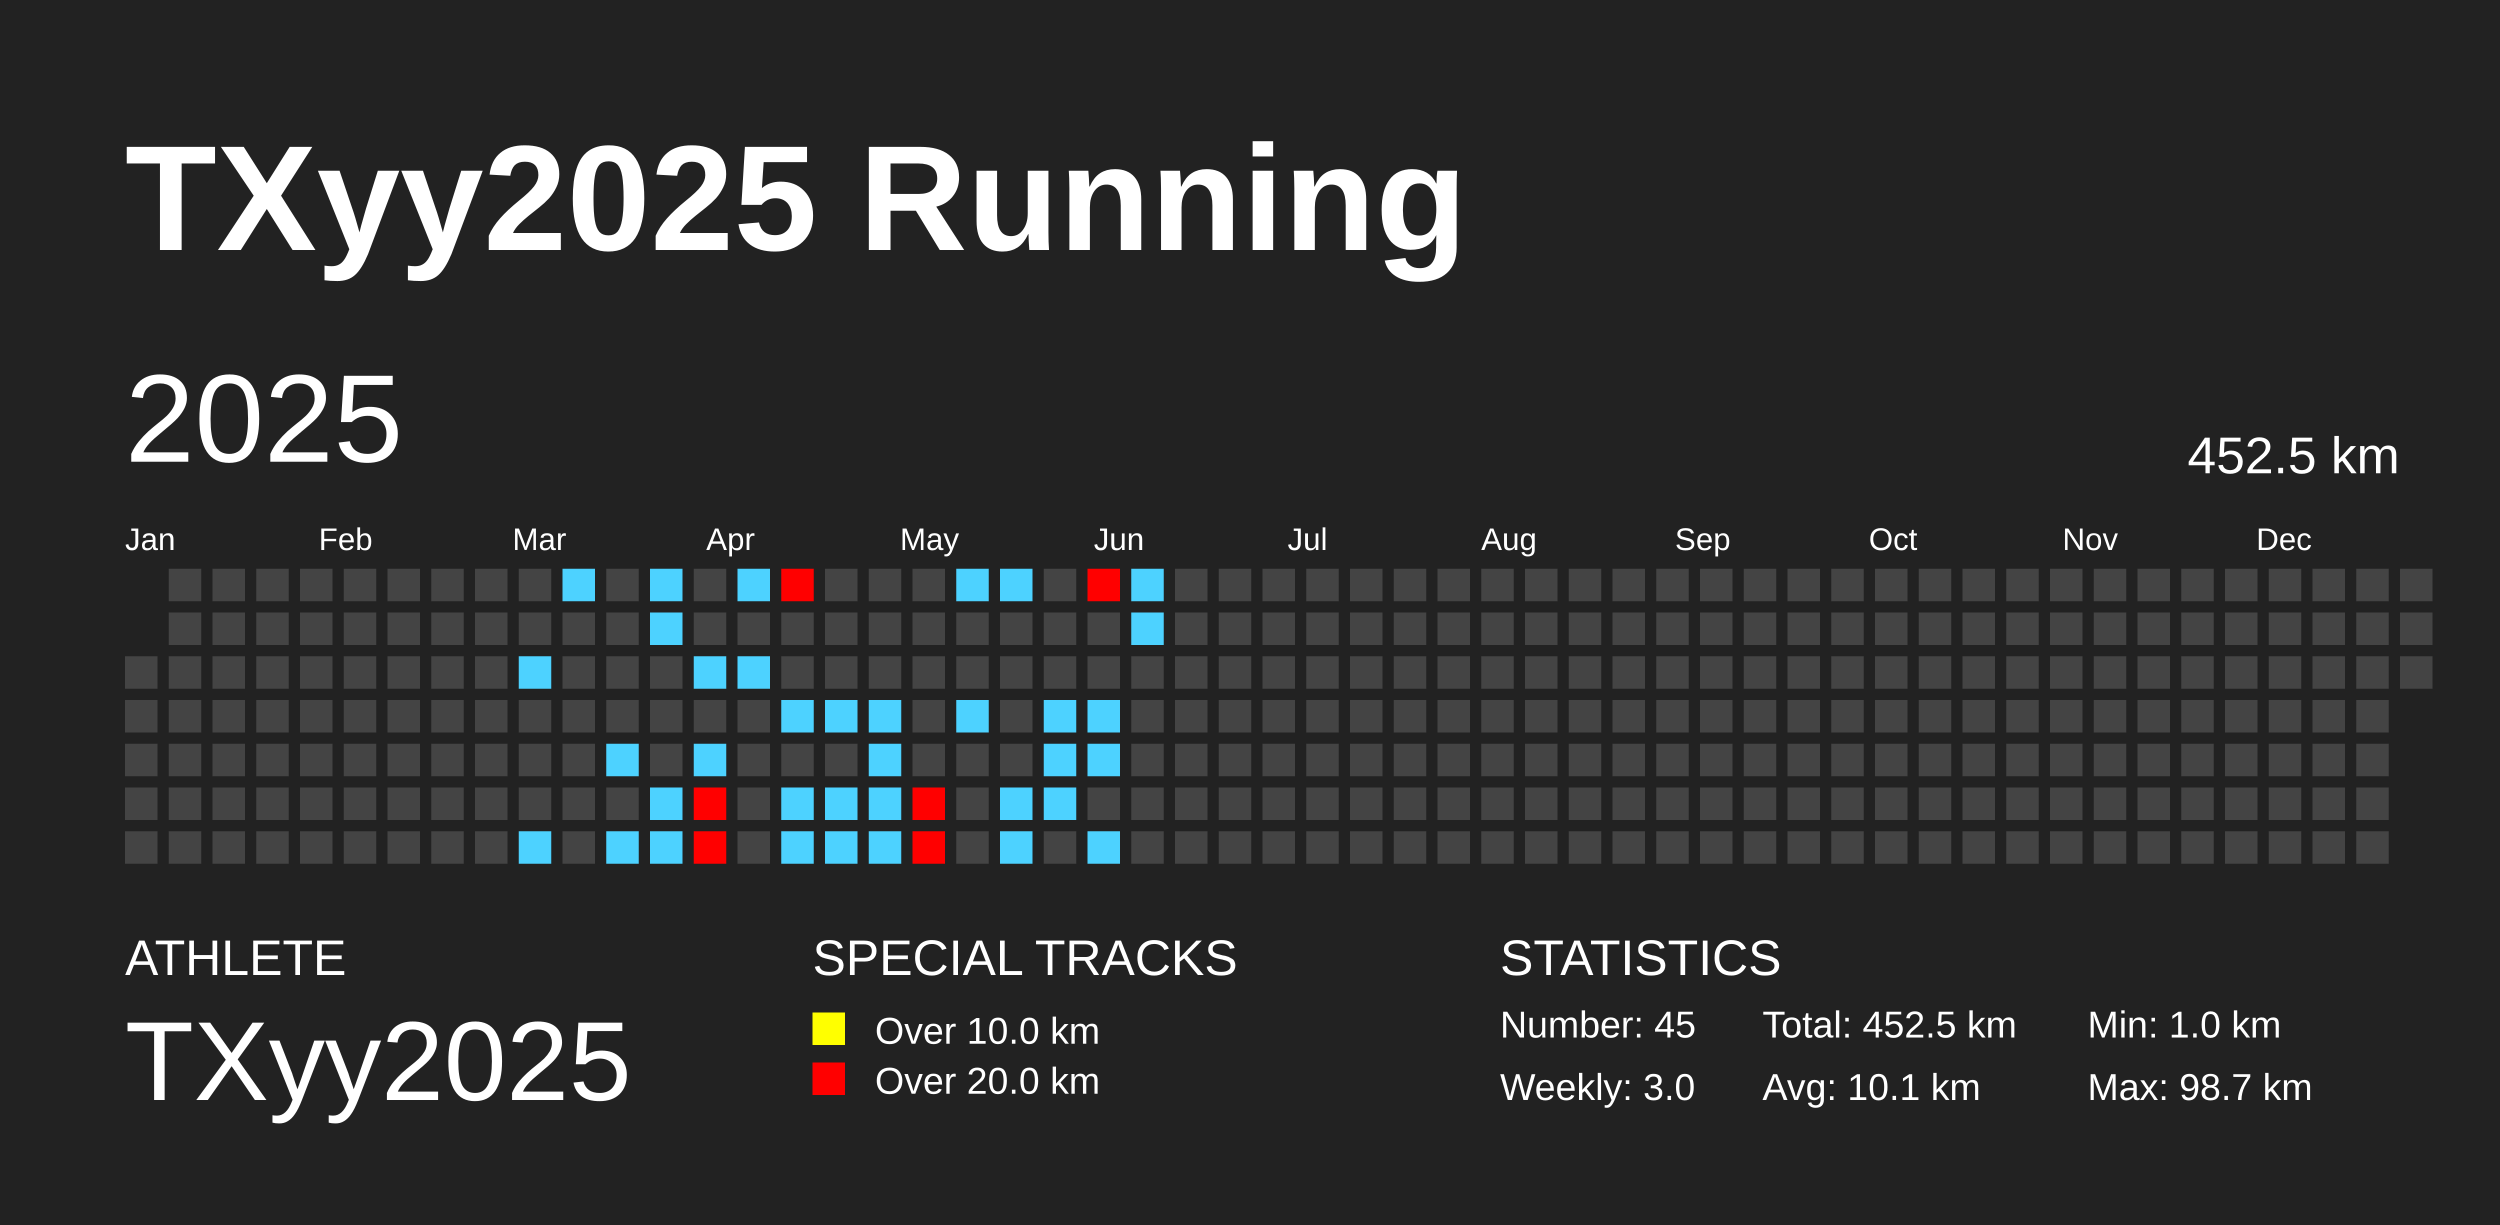
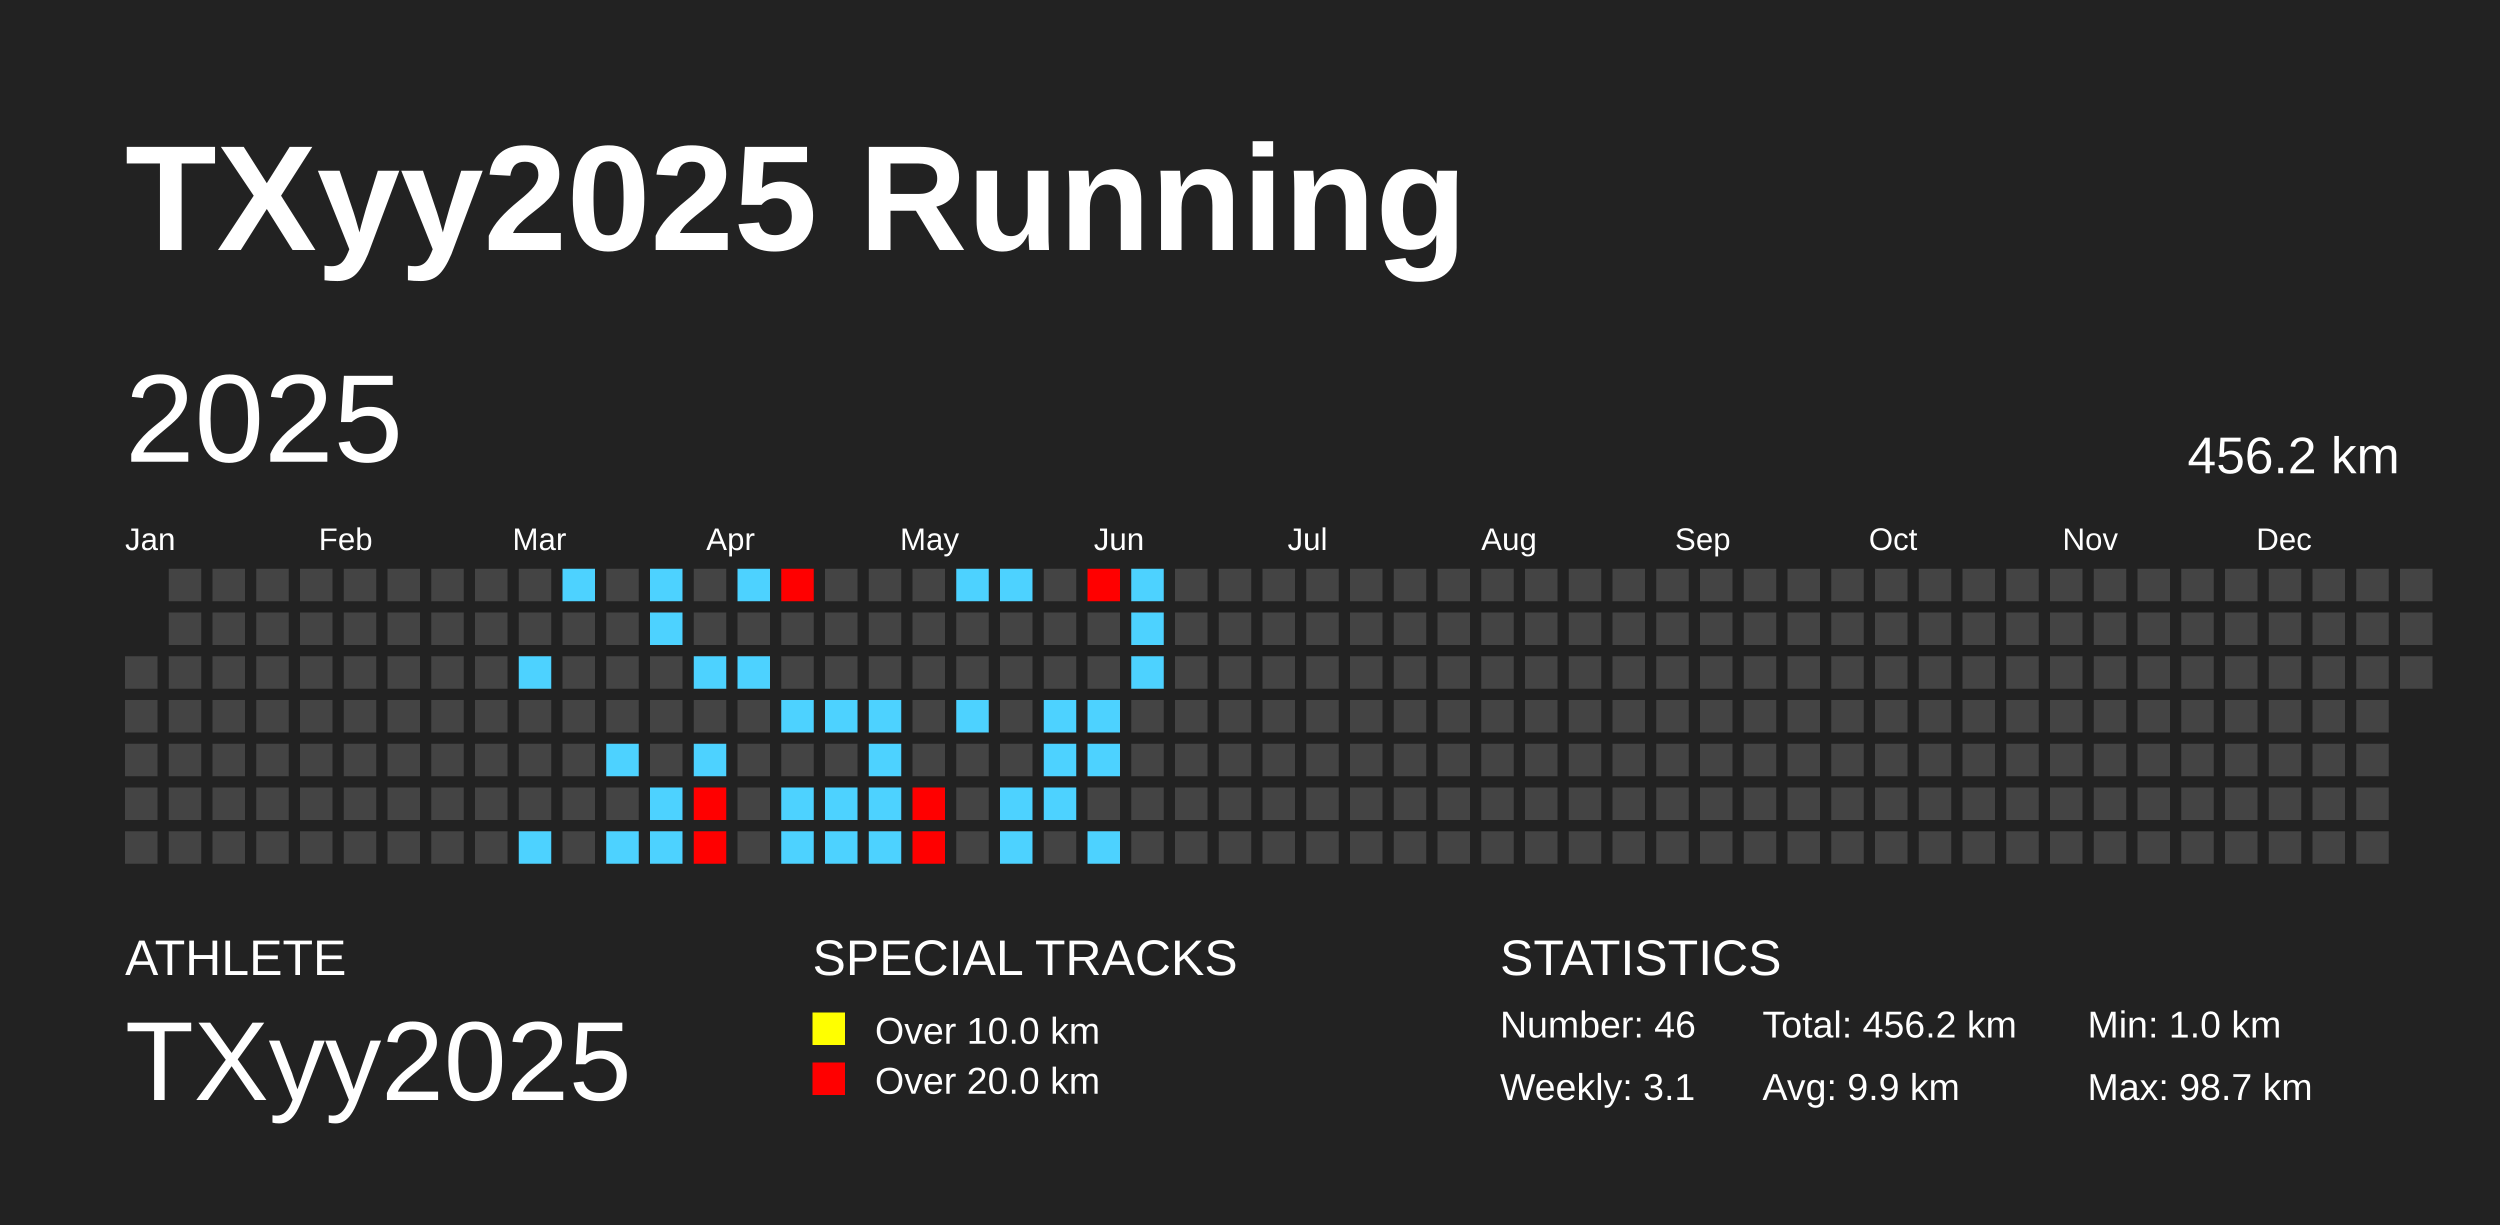
<svg xmlns="http://www.w3.org/2000/svg" baseProfile="full" height="98mm" version="1.1" viewBox="0,0,200,98" width="200mm">
  <defs />
  <rect fill="#222222" height="98" width="200" x="0" y="0" />
  <text fill="#FFFFFF" style="font-size:12px; font-family:Arial; font-weight:bold;" x="10" y="20">TXyy2025 Running</text>
  <text fill="#FFFFFF" style="font-size:4px; font-family:Arial" x="10" y="78">ATHLETE</text>
  <text fill="#FFFFFF" style="font-size:9px; font-family:Arial" x="10" y="88">TXyy2025</text>
  <text fill="#FFFFFF" style="font-size:4px; font-family:Arial" x="65" y="78">SPECIAL TRACKS</text>
  <rect fill="yellow" height="2.6" width="2.6" x="65" y="81" />
  <text fill="#FFFFFF" style="font-size:3px; font-family:Arial" x="70" y="83.5">Over 10.0 km</text>
  <rect fill="red" height="2.6" width="2.6" x="65" y="85" />
  <text fill="#FFFFFF" style="font-size:3px; font-family:Arial" x="70" y="87.5">Over 20.0 km</text>
  <text fill="#FFFFFF" style="font-size:4px; font-family:Arial" x="120" y="78">STATISTICS</text>
-   <text fill="#FFFFFF" style="font-size:3px; font-family:Arial" x="120" y="83">Number: 45</text>
-   <text fill="#FFFFFF" style="font-size:3px; font-family:Arial" x="120" y="88">Weekly: 3.0</text>
-   <text fill="#FFFFFF" style="font-size:3px; font-family:Arial" x="141" y="83">Total: 452.5 km</text>
-   <text fill="#FFFFFF" style="font-size:3px; font-family:Arial" x="141" y="88">Avg: 10.1 km</text>
+   <text fill="#FFFFFF" style="font-size:3px; font-family:Arial" x="120" y="83">Number: 46</text>
+   <text fill="#FFFFFF" style="font-size:3px; font-family:Arial" x="120" y="88">Weekly: 3.1</text>
+   <text fill="#FFFFFF" style="font-size:3px; font-family:Arial" x="141" y="83">Total: 456.2 km</text>
+   <text fill="#FFFFFF" style="font-size:3px; font-family:Arial" x="141" y="88">Avg: 9.9 km</text>
  <text fill="#FFFFFF" style="font-size:3px; font-family:Arial" x="167" y="83">Min: 1.0 km</text>
  <text fill="#FFFFFF" style="font-size:3px; font-family:Arial" x="167" y="88">Max: 98.7 km</text>
  <text dominant-baseline="hanging" fill="#FFFFFF" style="font-size:10.0px; font-family:Arial;" x="10" y="30">2025</text>
-   <text dominant-baseline="hanging" fill="#FFFFFF" style="font-size:4.125px; font-family:Arial;" x="175" y="35">452.5 km</text>
+   <text dominant-baseline="hanging" fill="#FFFFFF" style="font-size:4.125px; font-family:Arial;" x="175" y="35">456.2 km</text>
  <text fill="#FFFFFF" style="font-size:2.5px; font-family:Arial" x="10.0" y="44">Jan</text>
  <text fill="#FFFFFF" style="font-size:2.5px; font-family:Arial" x="25.5" y="44">Feb</text>
  <text fill="#FFFFFF" style="font-size:2.5px; font-family:Arial" x="41.0" y="44">Mar</text>
  <text fill="#FFFFFF" style="font-size:2.5px; font-family:Arial" x="56.5" y="44">Apr</text>
  <text fill="#FFFFFF" style="font-size:2.5px; font-family:Arial" x="72.0" y="44">May</text>
  <text fill="#FFFFFF" style="font-size:2.5px; font-family:Arial" x="87.5" y="44">Jun</text>
  <text fill="#FFFFFF" style="font-size:2.5px; font-family:Arial" x="103.0" y="44">Jul</text>
  <text fill="#FFFFFF" style="font-size:2.5px; font-family:Arial" x="118.5" y="44">Aug</text>
  <text fill="#FFFFFF" style="font-size:2.5px; font-family:Arial" x="134.0" y="44">Sep</text>
  <text fill="#FFFFFF" style="font-size:2.5px; font-family:Arial" x="149.5" y="44">Oct</text>
  <text fill="#FFFFFF" style="font-size:2.5px; font-family:Arial" x="165.0" y="44">Nov</text>
  <text fill="#FFFFFF" style="font-size:2.5px; font-family:Arial" x="180.5" y="44">Dec</text>
  <rect fill="#444444" height="2.6" width="2.6" x="10.0" y="52.5" />
  <rect fill="#444444" height="2.6" width="2.6" x="10.0" y="56.0" />
  <rect fill="#444444" height="2.6" width="2.6" x="10.0" y="59.5" />
  <rect fill="#444444" height="2.6" width="2.6" x="10.0" y="63.0" />
  <rect fill="#444444" height="2.6" width="2.6" x="10.0" y="66.5" />
  <rect fill="#444444" height="2.6" width="2.6" x="13.5" y="45.5" />
  <rect fill="#444444" height="2.6" width="2.6" x="13.5" y="49.0" />
  <rect fill="#444444" height="2.6" width="2.6" x="13.5" y="52.5" />
  <rect fill="#444444" height="2.6" width="2.6" x="13.5" y="56.0" />
  <rect fill="#444444" height="2.6" width="2.6" x="13.5" y="59.5" />
  <rect fill="#444444" height="2.6" width="2.6" x="13.5" y="63.0" />
  <rect fill="#444444" height="2.6" width="2.6" x="13.5" y="66.5" />
  <rect fill="#444444" height="2.6" width="2.6" x="17.0" y="45.5" />
  <rect fill="#444444" height="2.6" width="2.6" x="17.0" y="49.0" />
  <rect fill="#444444" height="2.6" width="2.6" x="17.0" y="52.5" />
  <rect fill="#444444" height="2.6" width="2.6" x="17.0" y="56.0" />
  <rect fill="#444444" height="2.6" width="2.6" x="17.0" y="59.5" />
  <rect fill="#444444" height="2.6" width="2.6" x="17.0" y="63.0" />
  <rect fill="#444444" height="2.6" width="2.6" x="17.0" y="66.5" />
  <rect fill="#444444" height="2.6" width="2.6" x="20.5" y="45.5" />
  <rect fill="#444444" height="2.6" width="2.6" x="20.5" y="49.0" />
  <rect fill="#444444" height="2.6" width="2.6" x="20.5" y="52.5" />
  <rect fill="#444444" height="2.6" width="2.6" x="20.5" y="56.0" />
  <rect fill="#444444" height="2.6" width="2.6" x="20.5" y="59.5" />
  <rect fill="#444444" height="2.6" width="2.6" x="20.5" y="63.0" />
  <rect fill="#444444" height="2.6" width="2.6" x="20.5" y="66.5" />
  <rect fill="#444444" height="2.6" width="2.6" x="24.0" y="45.5" />
  <rect fill="#444444" height="2.6" width="2.6" x="24.0" y="49.0" />
  <rect fill="#444444" height="2.6" width="2.6" x="24.0" y="52.5" />
  <rect fill="#444444" height="2.6" width="2.6" x="24.0" y="56.0" />
  <rect fill="#444444" height="2.6" width="2.6" x="24.0" y="59.5" />
  <rect fill="#444444" height="2.6" width="2.6" x="24.0" y="63.0" />
  <rect fill="#444444" height="2.6" width="2.6" x="24.0" y="66.5" />
  <rect fill="#444444" height="2.6" width="2.6" x="27.5" y="45.5" />
  <rect fill="#444444" height="2.6" width="2.6" x="27.5" y="49.0" />
  <rect fill="#444444" height="2.6" width="2.6" x="27.5" y="52.5" />
  <rect fill="#444444" height="2.6" width="2.6" x="27.5" y="56.0" />
  <rect fill="#444444" height="2.6" width="2.6" x="27.5" y="59.5" />
  <rect fill="#444444" height="2.6" width="2.6" x="27.5" y="63.0" />
  <rect fill="#444444" height="2.6" width="2.6" x="27.5" y="66.5" />
  <rect fill="#444444" height="2.6" width="2.6" x="31.0" y="45.5" />
  <rect fill="#444444" height="2.6" width="2.6" x="31.0" y="49.0" />
  <rect fill="#444444" height="2.6" width="2.6" x="31.0" y="52.5" />
  <rect fill="#444444" height="2.6" width="2.6" x="31.0" y="56.0" />
  <rect fill="#444444" height="2.6" width="2.6" x="31.0" y="59.5" />
  <rect fill="#444444" height="2.6" width="2.6" x="31.0" y="63.0" />
  <rect fill="#444444" height="2.6" width="2.6" x="31.0" y="66.5" />
  <rect fill="#444444" height="2.6" width="2.6" x="34.5" y="45.5" />
  <rect fill="#444444" height="2.6" width="2.6" x="34.5" y="49.0" />
  <rect fill="#444444" height="2.6" width="2.6" x="34.5" y="52.5" />
  <rect fill="#444444" height="2.6" width="2.6" x="34.5" y="56.0" />
  <rect fill="#444444" height="2.6" width="2.6" x="34.5" y="59.5" />
  <rect fill="#444444" height="2.6" width="2.6" x="34.5" y="63.0" />
  <rect fill="#444444" height="2.6" width="2.6" x="34.5" y="66.5" />
  <rect fill="#444444" height="2.6" width="2.6" x="38.0" y="45.5" />
  <rect fill="#444444" height="2.6" width="2.6" x="38.0" y="49.0" />
  <rect fill="#444444" height="2.6" width="2.6" x="38.0" y="52.5" />
  <rect fill="#444444" height="2.6" width="2.6" x="38.0" y="56.0" />
  <rect fill="#444444" height="2.6" width="2.6" x="38.0" y="59.5" />
  <rect fill="#444444" height="2.6" width="2.6" x="38.0" y="63.0" />
  <rect fill="#444444" height="2.6" width="2.6" x="38.0" y="66.5" />
  <rect fill="#444444" height="2.6" width="2.6" x="41.5" y="45.5" />
  <rect fill="#444444" height="2.6" width="2.6" x="41.5" y="49.0" />
  <rect fill="#4dd2ff" height="2.6" width="2.6" x="41.5" y="52.5" />
  <rect fill="#444444" height="2.6" width="2.6" x="41.5" y="56.0" />
  <rect fill="#444444" height="2.6" width="2.6" x="41.5" y="59.5" />
  <rect fill="#444444" height="2.6" width="2.6" x="41.5" y="63.0" />
  <rect fill="#4dd2ff" height="2.6" width="2.6" x="41.5" y="66.5" />
  <rect fill="#4dd2ff" height="2.6" width="2.6" x="45.0" y="45.5" />
  <rect fill="#444444" height="2.6" width="2.6" x="45.0" y="49.0" />
  <rect fill="#444444" height="2.6" width="2.6" x="45.0" y="52.5" />
  <rect fill="#444444" height="2.6" width="2.6" x="45.0" y="56.0" />
  <rect fill="#444444" height="2.6" width="2.6" x="45.0" y="59.5" />
  <rect fill="#444444" height="2.6" width="2.6" x="45.0" y="63.0" />
  <rect fill="#444444" height="2.6" width="2.6" x="45.0" y="66.5" />
  <rect fill="#444444" height="2.6" width="2.6" x="48.5" y="45.5" />
  <rect fill="#444444" height="2.6" width="2.6" x="48.5" y="49.0" />
  <rect fill="#444444" height="2.6" width="2.6" x="48.5" y="52.5" />
  <rect fill="#444444" height="2.6" width="2.6" x="48.5" y="56.0" />
  <rect fill="#4dd2ff" height="2.6" width="2.6" x="48.5" y="59.5" />
  <rect fill="#444444" height="2.6" width="2.6" x="48.5" y="63.0" />
  <rect fill="#4dd2ff" height="2.6" width="2.6" x="48.5" y="66.5" />
  <rect fill="#4dd2ff" height="2.6" width="2.6" x="52.0" y="45.5" />
  <rect fill="#4dd2ff" height="2.6" width="2.6" x="52.0" y="49.0" />
  <rect fill="#444444" height="2.6" width="2.6" x="52.0" y="52.5" />
  <rect fill="#444444" height="2.6" width="2.6" x="52.0" y="56.0" />
  <rect fill="#444444" height="2.6" width="2.6" x="52.0" y="59.5" />
  <rect fill="#4dd2ff" height="2.6" width="2.6" x="52.0" y="63.0" />
  <rect fill="#4dd2ff" height="2.6" width="2.6" x="52.0" y="66.5" />
  <rect fill="#444444" height="2.6" width="2.6" x="55.5" y="45.5" />
  <rect fill="#444444" height="2.6" width="2.6" x="55.5" y="49.0" />
  <rect fill="#4dd2ff" height="2.6" width="2.6" x="55.5" y="52.5" />
  <rect fill="#444444" height="2.6" width="2.6" x="55.5" y="56.0" />
  <rect fill="#4dd2ff" height="2.6" width="2.6" x="55.5" y="59.5" />
  <rect fill="red" height="2.6" width="2.6" x="55.5" y="63.0" />
  <rect fill="red" height="2.6" width="2.6" x="55.5" y="66.5" />
  <rect fill="#4dd2ff" height="2.6" width="2.6" x="59.0" y="45.5" />
  <rect fill="#444444" height="2.6" width="2.6" x="59.0" y="49.0" />
  <rect fill="#4dd2ff" height="2.6" width="2.6" x="59.0" y="52.5" />
  <rect fill="#444444" height="2.6" width="2.6" x="59.0" y="56.0" />
  <rect fill="#444444" height="2.6" width="2.6" x="59.0" y="59.5" />
  <rect fill="#444444" height="2.6" width="2.6" x="59.0" y="63.0" />
  <rect fill="#444444" height="2.6" width="2.6" x="59.0" y="66.5" />
  <rect fill="red" height="2.6" width="2.6" x="62.5" y="45.5" />
  <rect fill="#444444" height="2.6" width="2.6" x="62.5" y="49.0" />
  <rect fill="#444444" height="2.6" width="2.6" x="62.5" y="52.5" />
  <rect fill="#4dd2ff" height="2.6" width="2.6" x="62.5" y="56.0" />
  <rect fill="#444444" height="2.6" width="2.6" x="62.5" y="59.5" />
  <rect fill="#4dd2ff" height="2.6" width="2.6" x="62.5" y="63.0" />
  <rect fill="#4dd2ff" height="2.6" width="2.6" x="62.5" y="66.5" />
  <rect fill="#444444" height="2.6" width="2.6" x="66.0" y="45.5" />
  <rect fill="#444444" height="2.6" width="2.6" x="66.0" y="49.0" />
  <rect fill="#444444" height="2.6" width="2.6" x="66.0" y="52.5" />
  <rect fill="#4dd2ff" height="2.6" width="2.6" x="66.0" y="56.0" />
  <rect fill="#444444" height="2.6" width="2.6" x="66.0" y="59.5" />
  <rect fill="#4dd2ff" height="2.6" width="2.6" x="66.0" y="63.0" />
  <rect fill="#4dd2ff" height="2.6" width="2.6" x="66.0" y="66.5" />
  <rect fill="#444444" height="2.6" width="2.6" x="69.5" y="45.5" />
  <rect fill="#444444" height="2.6" width="2.6" x="69.5" y="49.0" />
  <rect fill="#444444" height="2.6" width="2.6" x="69.5" y="52.5" />
  <rect fill="#4dd2ff" height="2.6" width="2.6" x="69.5" y="56.0" />
  <rect fill="#4dd2ff" height="2.6" width="2.6" x="69.5" y="59.5" />
  <rect fill="#4dd2ff" height="2.6" width="2.6" x="69.5" y="63.0" />
  <rect fill="#4dd2ff" height="2.6" width="2.6" x="69.5" y="66.5" />
  <rect fill="#444444" height="2.6" width="2.6" x="73.0" y="45.5" />
  <rect fill="#444444" height="2.6" width="2.6" x="73.0" y="49.0" />
  <rect fill="#444444" height="2.6" width="2.6" x="73.0" y="52.5" />
  <rect fill="#444444" height="2.6" width="2.6" x="73.0" y="56.0" />
  <rect fill="#444444" height="2.6" width="2.6" x="73.0" y="59.5" />
  <rect fill="red" height="2.6" width="2.6" x="73.0" y="63.0" />
  <rect fill="red" height="2.6" width="2.6" x="73.0" y="66.5" />
  <rect fill="#4dd2ff" height="2.6" width="2.6" x="76.5" y="45.5" />
  <rect fill="#444444" height="2.6" width="2.6" x="76.5" y="49.0" />
  <rect fill="#444444" height="2.6" width="2.6" x="76.5" y="52.5" />
  <rect fill="#4dd2ff" height="2.6" width="2.6" x="76.5" y="56.0" />
  <rect fill="#444444" height="2.6" width="2.6" x="76.5" y="59.5" />
  <rect fill="#444444" height="2.6" width="2.6" x="76.5" y="63.0" />
  <rect fill="#444444" height="2.6" width="2.6" x="76.5" y="66.5" />
  <rect fill="#4dd2ff" height="2.6" width="2.6" x="80.0" y="45.5" />
  <rect fill="#444444" height="2.6" width="2.6" x="80.0" y="49.0" />
  <rect fill="#444444" height="2.6" width="2.6" x="80.0" y="52.5" />
  <rect fill="#444444" height="2.6" width="2.6" x="80.0" y="56.0" />
  <rect fill="#444444" height="2.6" width="2.6" x="80.0" y="59.5" />
  <rect fill="#4dd2ff" height="2.6" width="2.6" x="80.0" y="63.0" />
  <rect fill="#4dd2ff" height="2.6" width="2.6" x="80.0" y="66.5" />
  <rect fill="#444444" height="2.6" width="2.6" x="83.5" y="45.5" />
  <rect fill="#444444" height="2.6" width="2.6" x="83.5" y="49.0" />
  <rect fill="#444444" height="2.6" width="2.6" x="83.5" y="52.5" />
  <rect fill="#4dd2ff" height="2.6" width="2.6" x="83.5" y="56.0" />
  <rect fill="#4dd2ff" height="2.6" width="2.6" x="83.5" y="59.5" />
  <rect fill="#4dd2ff" height="2.6" width="2.6" x="83.5" y="63.0" />
  <rect fill="#444444" height="2.6" width="2.6" x="83.5" y="66.5" />
  <rect fill="red" height="2.6" width="2.6" x="87.0" y="45.5" />
  <rect fill="#444444" height="2.6" width="2.6" x="87.0" y="49.0" />
  <rect fill="#444444" height="2.6" width="2.6" x="87.0" y="52.5" />
  <rect fill="#4dd2ff" height="2.6" width="2.6" x="87.0" y="56.0" />
  <rect fill="#4dd2ff" height="2.6" width="2.6" x="87.0" y="59.5" />
  <rect fill="#444444" height="2.6" width="2.6" x="87.0" y="63.0" />
  <rect fill="#4dd2ff" height="2.6" width="2.6" x="87.0" y="66.5" />
  <rect fill="#4dd2ff" height="2.6" width="2.6" x="90.5" y="45.5" />
  <rect fill="#4dd2ff" height="2.6" width="2.6" x="90.5" y="49.0" />
-   <rect fill="#444444" height="2.6" width="2.6" x="90.5" y="52.5" />
+   <rect fill="#4dd2ff" height="2.6" width="2.6" x="90.5" y="52.5" />
  <rect fill="#444444" height="2.6" width="2.6" x="90.5" y="56.0" />
  <rect fill="#444444" height="2.6" width="2.6" x="90.5" y="59.5" />
  <rect fill="#444444" height="2.6" width="2.6" x="90.5" y="63.0" />
  <rect fill="#444444" height="2.6" width="2.6" x="90.5" y="66.5" />
  <rect fill="#444444" height="2.6" width="2.6" x="94.0" y="45.5" />
  <rect fill="#444444" height="2.6" width="2.6" x="94.0" y="49.0" />
  <rect fill="#444444" height="2.6" width="2.6" x="94.0" y="52.5" />
  <rect fill="#444444" height="2.6" width="2.6" x="94.0" y="56.0" />
  <rect fill="#444444" height="2.6" width="2.6" x="94.0" y="59.5" />
  <rect fill="#444444" height="2.6" width="2.6" x="94.0" y="63.0" />
  <rect fill="#444444" height="2.6" width="2.6" x="94.0" y="66.5" />
  <rect fill="#444444" height="2.6" width="2.6" x="97.5" y="45.5" />
  <rect fill="#444444" height="2.6" width="2.6" x="97.5" y="49.0" />
  <rect fill="#444444" height="2.6" width="2.6" x="97.5" y="52.5" />
  <rect fill="#444444" height="2.6" width="2.6" x="97.5" y="56.0" />
  <rect fill="#444444" height="2.6" width="2.6" x="97.5" y="59.5" />
  <rect fill="#444444" height="2.6" width="2.6" x="97.5" y="63.0" />
  <rect fill="#444444" height="2.6" width="2.6" x="97.5" y="66.5" />
  <rect fill="#444444" height="2.6" width="2.6" x="101.0" y="45.5" />
  <rect fill="#444444" height="2.6" width="2.6" x="101.0" y="49.0" />
  <rect fill="#444444" height="2.6" width="2.6" x="101.0" y="52.5" />
  <rect fill="#444444" height="2.6" width="2.6" x="101.0" y="56.0" />
  <rect fill="#444444" height="2.6" width="2.6" x="101.0" y="59.5" />
  <rect fill="#444444" height="2.6" width="2.6" x="101.0" y="63.0" />
  <rect fill="#444444" height="2.6" width="2.6" x="101.0" y="66.5" />
  <rect fill="#444444" height="2.6" width="2.6" x="104.5" y="45.5" />
  <rect fill="#444444" height="2.6" width="2.6" x="104.5" y="49.0" />
  <rect fill="#444444" height="2.6" width="2.6" x="104.5" y="52.5" />
  <rect fill="#444444" height="2.6" width="2.6" x="104.5" y="56.0" />
  <rect fill="#444444" height="2.6" width="2.6" x="104.5" y="59.5" />
  <rect fill="#444444" height="2.6" width="2.6" x="104.5" y="63.0" />
  <rect fill="#444444" height="2.6" width="2.6" x="104.5" y="66.5" />
  <rect fill="#444444" height="2.6" width="2.6" x="108.0" y="45.5" />
  <rect fill="#444444" height="2.6" width="2.6" x="108.0" y="49.0" />
  <rect fill="#444444" height="2.6" width="2.6" x="108.0" y="52.5" />
  <rect fill="#444444" height="2.6" width="2.6" x="108.0" y="56.0" />
  <rect fill="#444444" height="2.6" width="2.6" x="108.0" y="59.5" />
  <rect fill="#444444" height="2.6" width="2.6" x="108.0" y="63.0" />
  <rect fill="#444444" height="2.6" width="2.6" x="108.0" y="66.5" />
  <rect fill="#444444" height="2.6" width="2.6" x="111.5" y="45.5" />
  <rect fill="#444444" height="2.6" width="2.6" x="111.5" y="49.0" />
  <rect fill="#444444" height="2.6" width="2.6" x="111.5" y="52.5" />
  <rect fill="#444444" height="2.6" width="2.6" x="111.5" y="56.0" />
  <rect fill="#444444" height="2.6" width="2.6" x="111.5" y="59.5" />
  <rect fill="#444444" height="2.6" width="2.6" x="111.5" y="63.0" />
  <rect fill="#444444" height="2.6" width="2.6" x="111.5" y="66.5" />
  <rect fill="#444444" height="2.6" width="2.6" x="115.0" y="45.5" />
  <rect fill="#444444" height="2.6" width="2.6" x="115.0" y="49.0" />
  <rect fill="#444444" height="2.6" width="2.6" x="115.0" y="52.5" />
  <rect fill="#444444" height="2.6" width="2.6" x="115.0" y="56.0" />
  <rect fill="#444444" height="2.6" width="2.6" x="115.0" y="59.5" />
  <rect fill="#444444" height="2.6" width="2.6" x="115.0" y="63.0" />
  <rect fill="#444444" height="2.6" width="2.6" x="115.0" y="66.5" />
  <rect fill="#444444" height="2.6" width="2.6" x="118.5" y="45.5" />
  <rect fill="#444444" height="2.6" width="2.6" x="118.5" y="49.0" />
  <rect fill="#444444" height="2.6" width="2.6" x="118.5" y="52.5" />
  <rect fill="#444444" height="2.6" width="2.6" x="118.5" y="56.0" />
  <rect fill="#444444" height="2.6" width="2.6" x="118.5" y="59.5" />
  <rect fill="#444444" height="2.6" width="2.6" x="118.5" y="63.0" />
  <rect fill="#444444" height="2.6" width="2.6" x="118.5" y="66.5" />
  <rect fill="#444444" height="2.6" width="2.6" x="122.0" y="45.5" />
  <rect fill="#444444" height="2.6" width="2.6" x="122.0" y="49.0" />
  <rect fill="#444444" height="2.6" width="2.6" x="122.0" y="52.5" />
  <rect fill="#444444" height="2.6" width="2.6" x="122.0" y="56.0" />
  <rect fill="#444444" height="2.6" width="2.6" x="122.0" y="59.5" />
  <rect fill="#444444" height="2.6" width="2.6" x="122.0" y="63.0" />
  <rect fill="#444444" height="2.6" width="2.6" x="122.0" y="66.5" />
  <rect fill="#444444" height="2.6" width="2.6" x="125.5" y="45.5" />
  <rect fill="#444444" height="2.6" width="2.6" x="125.5" y="49.0" />
  <rect fill="#444444" height="2.6" width="2.6" x="125.5" y="52.5" />
  <rect fill="#444444" height="2.6" width="2.6" x="125.5" y="56.0" />
  <rect fill="#444444" height="2.6" width="2.6" x="125.5" y="59.5" />
  <rect fill="#444444" height="2.6" width="2.6" x="125.5" y="63.0" />
  <rect fill="#444444" height="2.6" width="2.6" x="125.5" y="66.5" />
  <rect fill="#444444" height="2.6" width="2.6" x="129.0" y="45.5" />
  <rect fill="#444444" height="2.6" width="2.6" x="129.0" y="49.0" />
  <rect fill="#444444" height="2.6" width="2.6" x="129.0" y="52.5" />
  <rect fill="#444444" height="2.6" width="2.6" x="129.0" y="56.0" />
  <rect fill="#444444" height="2.6" width="2.6" x="129.0" y="59.5" />
  <rect fill="#444444" height="2.6" width="2.6" x="129.0" y="63.0" />
  <rect fill="#444444" height="2.6" width="2.6" x="129.0" y="66.5" />
  <rect fill="#444444" height="2.6" width="2.6" x="132.5" y="45.5" />
  <rect fill="#444444" height="2.6" width="2.6" x="132.5" y="49.0" />
  <rect fill="#444444" height="2.6" width="2.6" x="132.5" y="52.5" />
  <rect fill="#444444" height="2.6" width="2.6" x="132.5" y="56.0" />
  <rect fill="#444444" height="2.6" width="2.6" x="132.5" y="59.5" />
  <rect fill="#444444" height="2.6" width="2.6" x="132.5" y="63.0" />
  <rect fill="#444444" height="2.6" width="2.6" x="132.5" y="66.5" />
  <rect fill="#444444" height="2.6" width="2.6" x="136.0" y="45.5" />
  <rect fill="#444444" height="2.6" width="2.6" x="136.0" y="49.0" />
  <rect fill="#444444" height="2.6" width="2.6" x="136.0" y="52.5" />
  <rect fill="#444444" height="2.6" width="2.6" x="136.0" y="56.0" />
  <rect fill="#444444" height="2.6" width="2.6" x="136.0" y="59.5" />
  <rect fill="#444444" height="2.6" width="2.6" x="136.0" y="63.0" />
  <rect fill="#444444" height="2.6" width="2.6" x="136.0" y="66.5" />
  <rect fill="#444444" height="2.6" width="2.6" x="139.5" y="45.5" />
  <rect fill="#444444" height="2.6" width="2.6" x="139.5" y="49.0" />
  <rect fill="#444444" height="2.6" width="2.6" x="139.5" y="52.5" />
  <rect fill="#444444" height="2.6" width="2.6" x="139.5" y="56.0" />
  <rect fill="#444444" height="2.6" width="2.6" x="139.5" y="59.5" />
  <rect fill="#444444" height="2.6" width="2.6" x="139.5" y="63.0" />
  <rect fill="#444444" height="2.6" width="2.6" x="139.5" y="66.5" />
  <rect fill="#444444" height="2.6" width="2.6" x="143.0" y="45.5" />
  <rect fill="#444444" height="2.6" width="2.6" x="143.0" y="49.0" />
  <rect fill="#444444" height="2.6" width="2.6" x="143.0" y="52.5" />
  <rect fill="#444444" height="2.6" width="2.6" x="143.0" y="56.0" />
  <rect fill="#444444" height="2.6" width="2.6" x="143.0" y="59.5" />
  <rect fill="#444444" height="2.6" width="2.6" x="143.0" y="63.0" />
  <rect fill="#444444" height="2.6" width="2.6" x="143.0" y="66.5" />
  <rect fill="#444444" height="2.6" width="2.6" x="146.5" y="45.5" />
  <rect fill="#444444" height="2.6" width="2.6" x="146.5" y="49.0" />
  <rect fill="#444444" height="2.6" width="2.6" x="146.5" y="52.5" />
  <rect fill="#444444" height="2.6" width="2.6" x="146.5" y="56.0" />
  <rect fill="#444444" height="2.6" width="2.6" x="146.5" y="59.5" />
  <rect fill="#444444" height="2.6" width="2.6" x="146.5" y="63.0" />
  <rect fill="#444444" height="2.6" width="2.6" x="146.5" y="66.5" />
  <rect fill="#444444" height="2.6" width="2.6" x="150.0" y="45.5" />
  <rect fill="#444444" height="2.6" width="2.6" x="150.0" y="49.0" />
  <rect fill="#444444" height="2.6" width="2.6" x="150.0" y="52.5" />
  <rect fill="#444444" height="2.6" width="2.6" x="150.0" y="56.0" />
  <rect fill="#444444" height="2.6" width="2.6" x="150.0" y="59.5" />
  <rect fill="#444444" height="2.6" width="2.6" x="150.0" y="63.0" />
  <rect fill="#444444" height="2.6" width="2.6" x="150.0" y="66.5" />
  <rect fill="#444444" height="2.6" width="2.6" x="153.5" y="45.5" />
  <rect fill="#444444" height="2.6" width="2.6" x="153.5" y="49.0" />
  <rect fill="#444444" height="2.6" width="2.6" x="153.5" y="52.5" />
  <rect fill="#444444" height="2.6" width="2.6" x="153.5" y="56.0" />
  <rect fill="#444444" height="2.6" width="2.6" x="153.5" y="59.5" />
  <rect fill="#444444" height="2.6" width="2.6" x="153.5" y="63.0" />
  <rect fill="#444444" height="2.6" width="2.6" x="153.5" y="66.5" />
  <rect fill="#444444" height="2.6" width="2.6" x="157.0" y="45.5" />
  <rect fill="#444444" height="2.6" width="2.6" x="157.0" y="49.0" />
  <rect fill="#444444" height="2.6" width="2.6" x="157.0" y="52.5" />
  <rect fill="#444444" height="2.6" width="2.6" x="157.0" y="56.0" />
  <rect fill="#444444" height="2.6" width="2.6" x="157.0" y="59.5" />
  <rect fill="#444444" height="2.6" width="2.6" x="157.0" y="63.0" />
  <rect fill="#444444" height="2.6" width="2.6" x="157.0" y="66.5" />
  <rect fill="#444444" height="2.6" width="2.6" x="160.5" y="45.5" />
  <rect fill="#444444" height="2.6" width="2.6" x="160.5" y="49.0" />
  <rect fill="#444444" height="2.6" width="2.6" x="160.5" y="52.5" />
  <rect fill="#444444" height="2.6" width="2.6" x="160.5" y="56.0" />
  <rect fill="#444444" height="2.6" width="2.6" x="160.5" y="59.5" />
  <rect fill="#444444" height="2.6" width="2.6" x="160.5" y="63.0" />
  <rect fill="#444444" height="2.6" width="2.6" x="160.5" y="66.5" />
  <rect fill="#444444" height="2.6" width="2.6" x="164.0" y="45.5" />
  <rect fill="#444444" height="2.6" width="2.6" x="164.0" y="49.0" />
  <rect fill="#444444" height="2.6" width="2.6" x="164.0" y="52.5" />
  <rect fill="#444444" height="2.6" width="2.6" x="164.0" y="56.0" />
  <rect fill="#444444" height="2.6" width="2.6" x="164.0" y="59.5" />
  <rect fill="#444444" height="2.6" width="2.6" x="164.0" y="63.0" />
  <rect fill="#444444" height="2.6" width="2.6" x="164.0" y="66.5" />
  <rect fill="#444444" height="2.6" width="2.6" x="167.5" y="45.5" />
  <rect fill="#444444" height="2.6" width="2.6" x="167.5" y="49.0" />
  <rect fill="#444444" height="2.6" width="2.6" x="167.5" y="52.5" />
  <rect fill="#444444" height="2.6" width="2.6" x="167.5" y="56.0" />
  <rect fill="#444444" height="2.6" width="2.6" x="167.5" y="59.5" />
  <rect fill="#444444" height="2.6" width="2.6" x="167.5" y="63.0" />
  <rect fill="#444444" height="2.6" width="2.6" x="167.5" y="66.5" />
  <rect fill="#444444" height="2.6" width="2.6" x="171.0" y="45.5" />
  <rect fill="#444444" height="2.6" width="2.6" x="171.0" y="49.0" />
  <rect fill="#444444" height="2.6" width="2.6" x="171.0" y="52.5" />
  <rect fill="#444444" height="2.6" width="2.6" x="171.0" y="56.0" />
  <rect fill="#444444" height="2.6" width="2.6" x="171.0" y="59.5" />
  <rect fill="#444444" height="2.6" width="2.6" x="171.0" y="63.0" />
  <rect fill="#444444" height="2.6" width="2.6" x="171.0" y="66.5" />
  <rect fill="#444444" height="2.6" width="2.6" x="174.5" y="45.5" />
  <rect fill="#444444" height="2.6" width="2.6" x="174.5" y="49.0" />
  <rect fill="#444444" height="2.6" width="2.6" x="174.5" y="52.5" />
  <rect fill="#444444" height="2.6" width="2.6" x="174.5" y="56.0" />
  <rect fill="#444444" height="2.6" width="2.6" x="174.5" y="59.5" />
  <rect fill="#444444" height="2.6" width="2.6" x="174.5" y="63.0" />
  <rect fill="#444444" height="2.6" width="2.6" x="174.5" y="66.5" />
  <rect fill="#444444" height="2.6" width="2.6" x="178.0" y="45.5" />
  <rect fill="#444444" height="2.6" width="2.6" x="178.0" y="49.0" />
  <rect fill="#444444" height="2.6" width="2.6" x="178.0" y="52.5" />
  <rect fill="#444444" height="2.6" width="2.6" x="178.0" y="56.0" />
  <rect fill="#444444" height="2.6" width="2.6" x="178.0" y="59.5" />
  <rect fill="#444444" height="2.6" width="2.6" x="178.0" y="63.0" />
  <rect fill="#444444" height="2.6" width="2.6" x="178.0" y="66.5" />
  <rect fill="#444444" height="2.6" width="2.6" x="181.5" y="45.5" />
  <rect fill="#444444" height="2.6" width="2.6" x="181.5" y="49.0" />
  <rect fill="#444444" height="2.6" width="2.6" x="181.5" y="52.5" />
  <rect fill="#444444" height="2.6" width="2.6" x="181.5" y="56.0" />
  <rect fill="#444444" height="2.6" width="2.6" x="181.5" y="59.5" />
  <rect fill="#444444" height="2.6" width="2.6" x="181.5" y="63.0" />
  <rect fill="#444444" height="2.6" width="2.6" x="181.5" y="66.5" />
  <rect fill="#444444" height="2.6" width="2.6" x="185.0" y="45.5" />
  <rect fill="#444444" height="2.6" width="2.6" x="185.0" y="49.0" />
  <rect fill="#444444" height="2.6" width="2.6" x="185.0" y="52.5" />
  <rect fill="#444444" height="2.6" width="2.6" x="185.0" y="56.0" />
  <rect fill="#444444" height="2.6" width="2.6" x="185.0" y="59.5" />
  <rect fill="#444444" height="2.6" width="2.6" x="185.0" y="63.0" />
  <rect fill="#444444" height="2.6" width="2.6" x="185.0" y="66.5" />
  <rect fill="#444444" height="2.6" width="2.6" x="188.5" y="45.5" />
  <rect fill="#444444" height="2.6" width="2.6" x="188.5" y="49.0" />
  <rect fill="#444444" height="2.6" width="2.6" x="188.5" y="52.5" />
  <rect fill="#444444" height="2.6" width="2.6" x="188.5" y="56.0" />
  <rect fill="#444444" height="2.6" width="2.6" x="188.5" y="59.5" />
  <rect fill="#444444" height="2.6" width="2.6" x="188.5" y="63.0" />
  <rect fill="#444444" height="2.6" width="2.6" x="188.5" y="66.5" />
  <rect fill="#444444" height="2.6" width="2.6" x="192.0" y="45.5" />
  <rect fill="#444444" height="2.6" width="2.6" x="192.0" y="49.0" />
  <rect fill="#444444" height="2.6" width="2.6" x="192.0" y="52.5" />
</svg>
